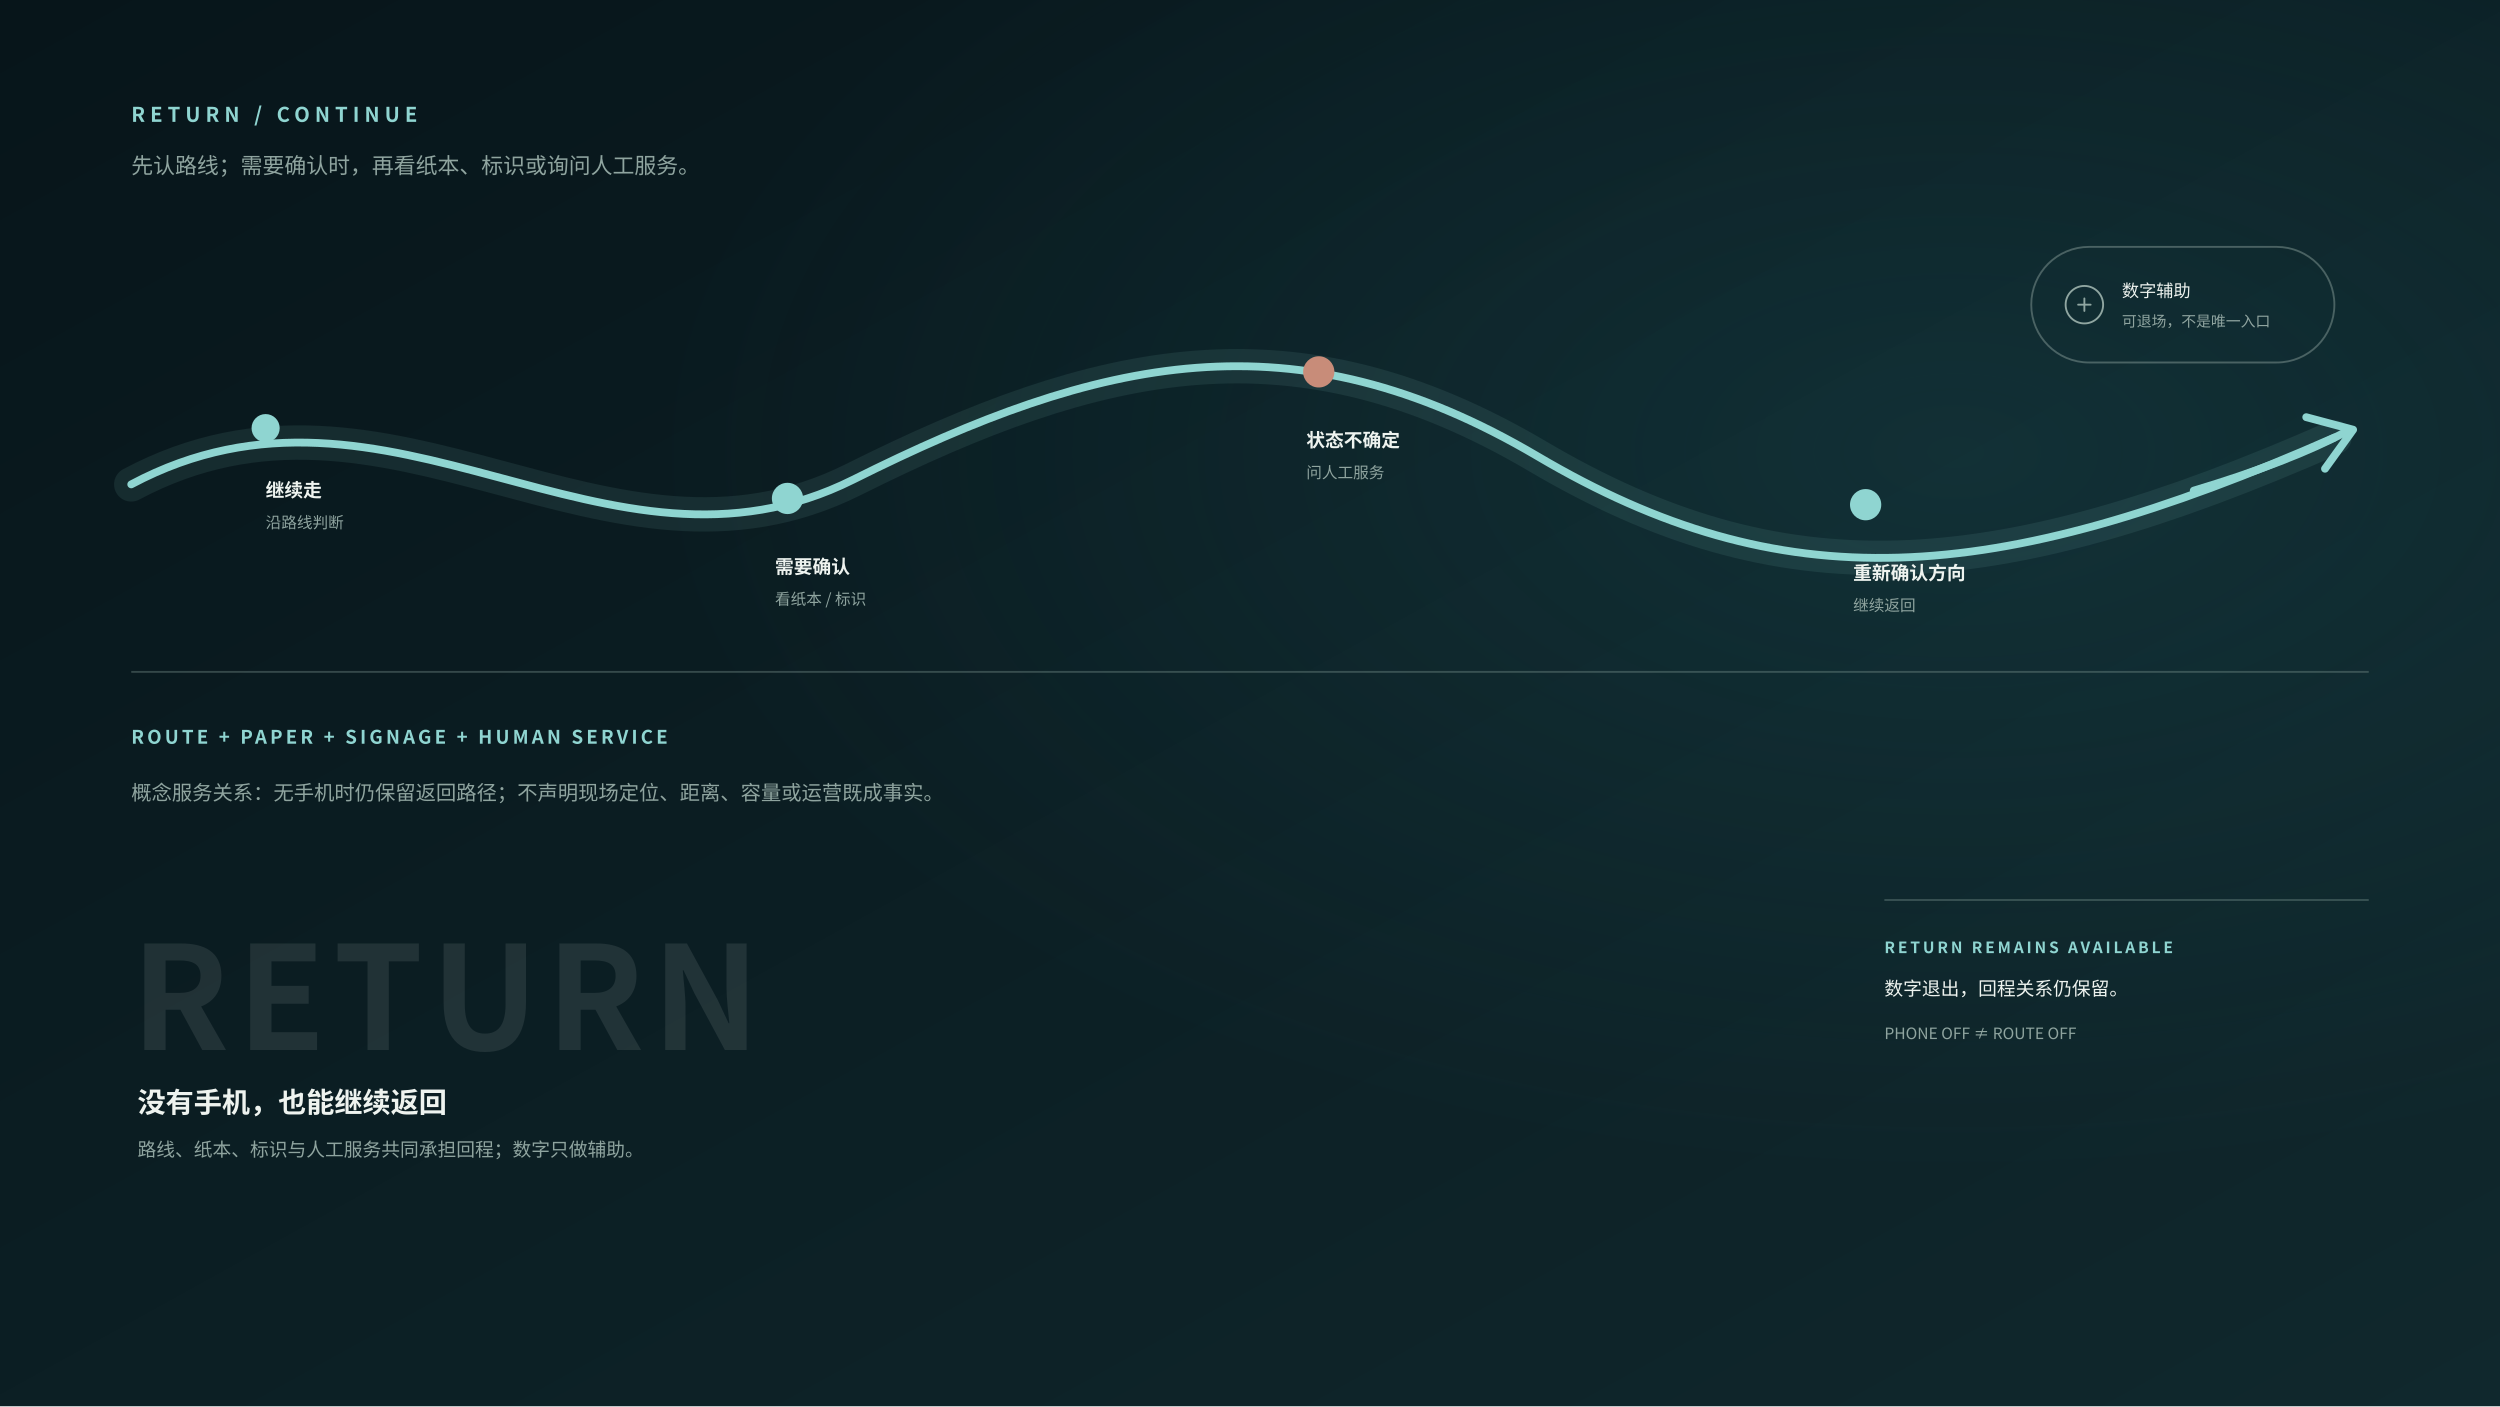
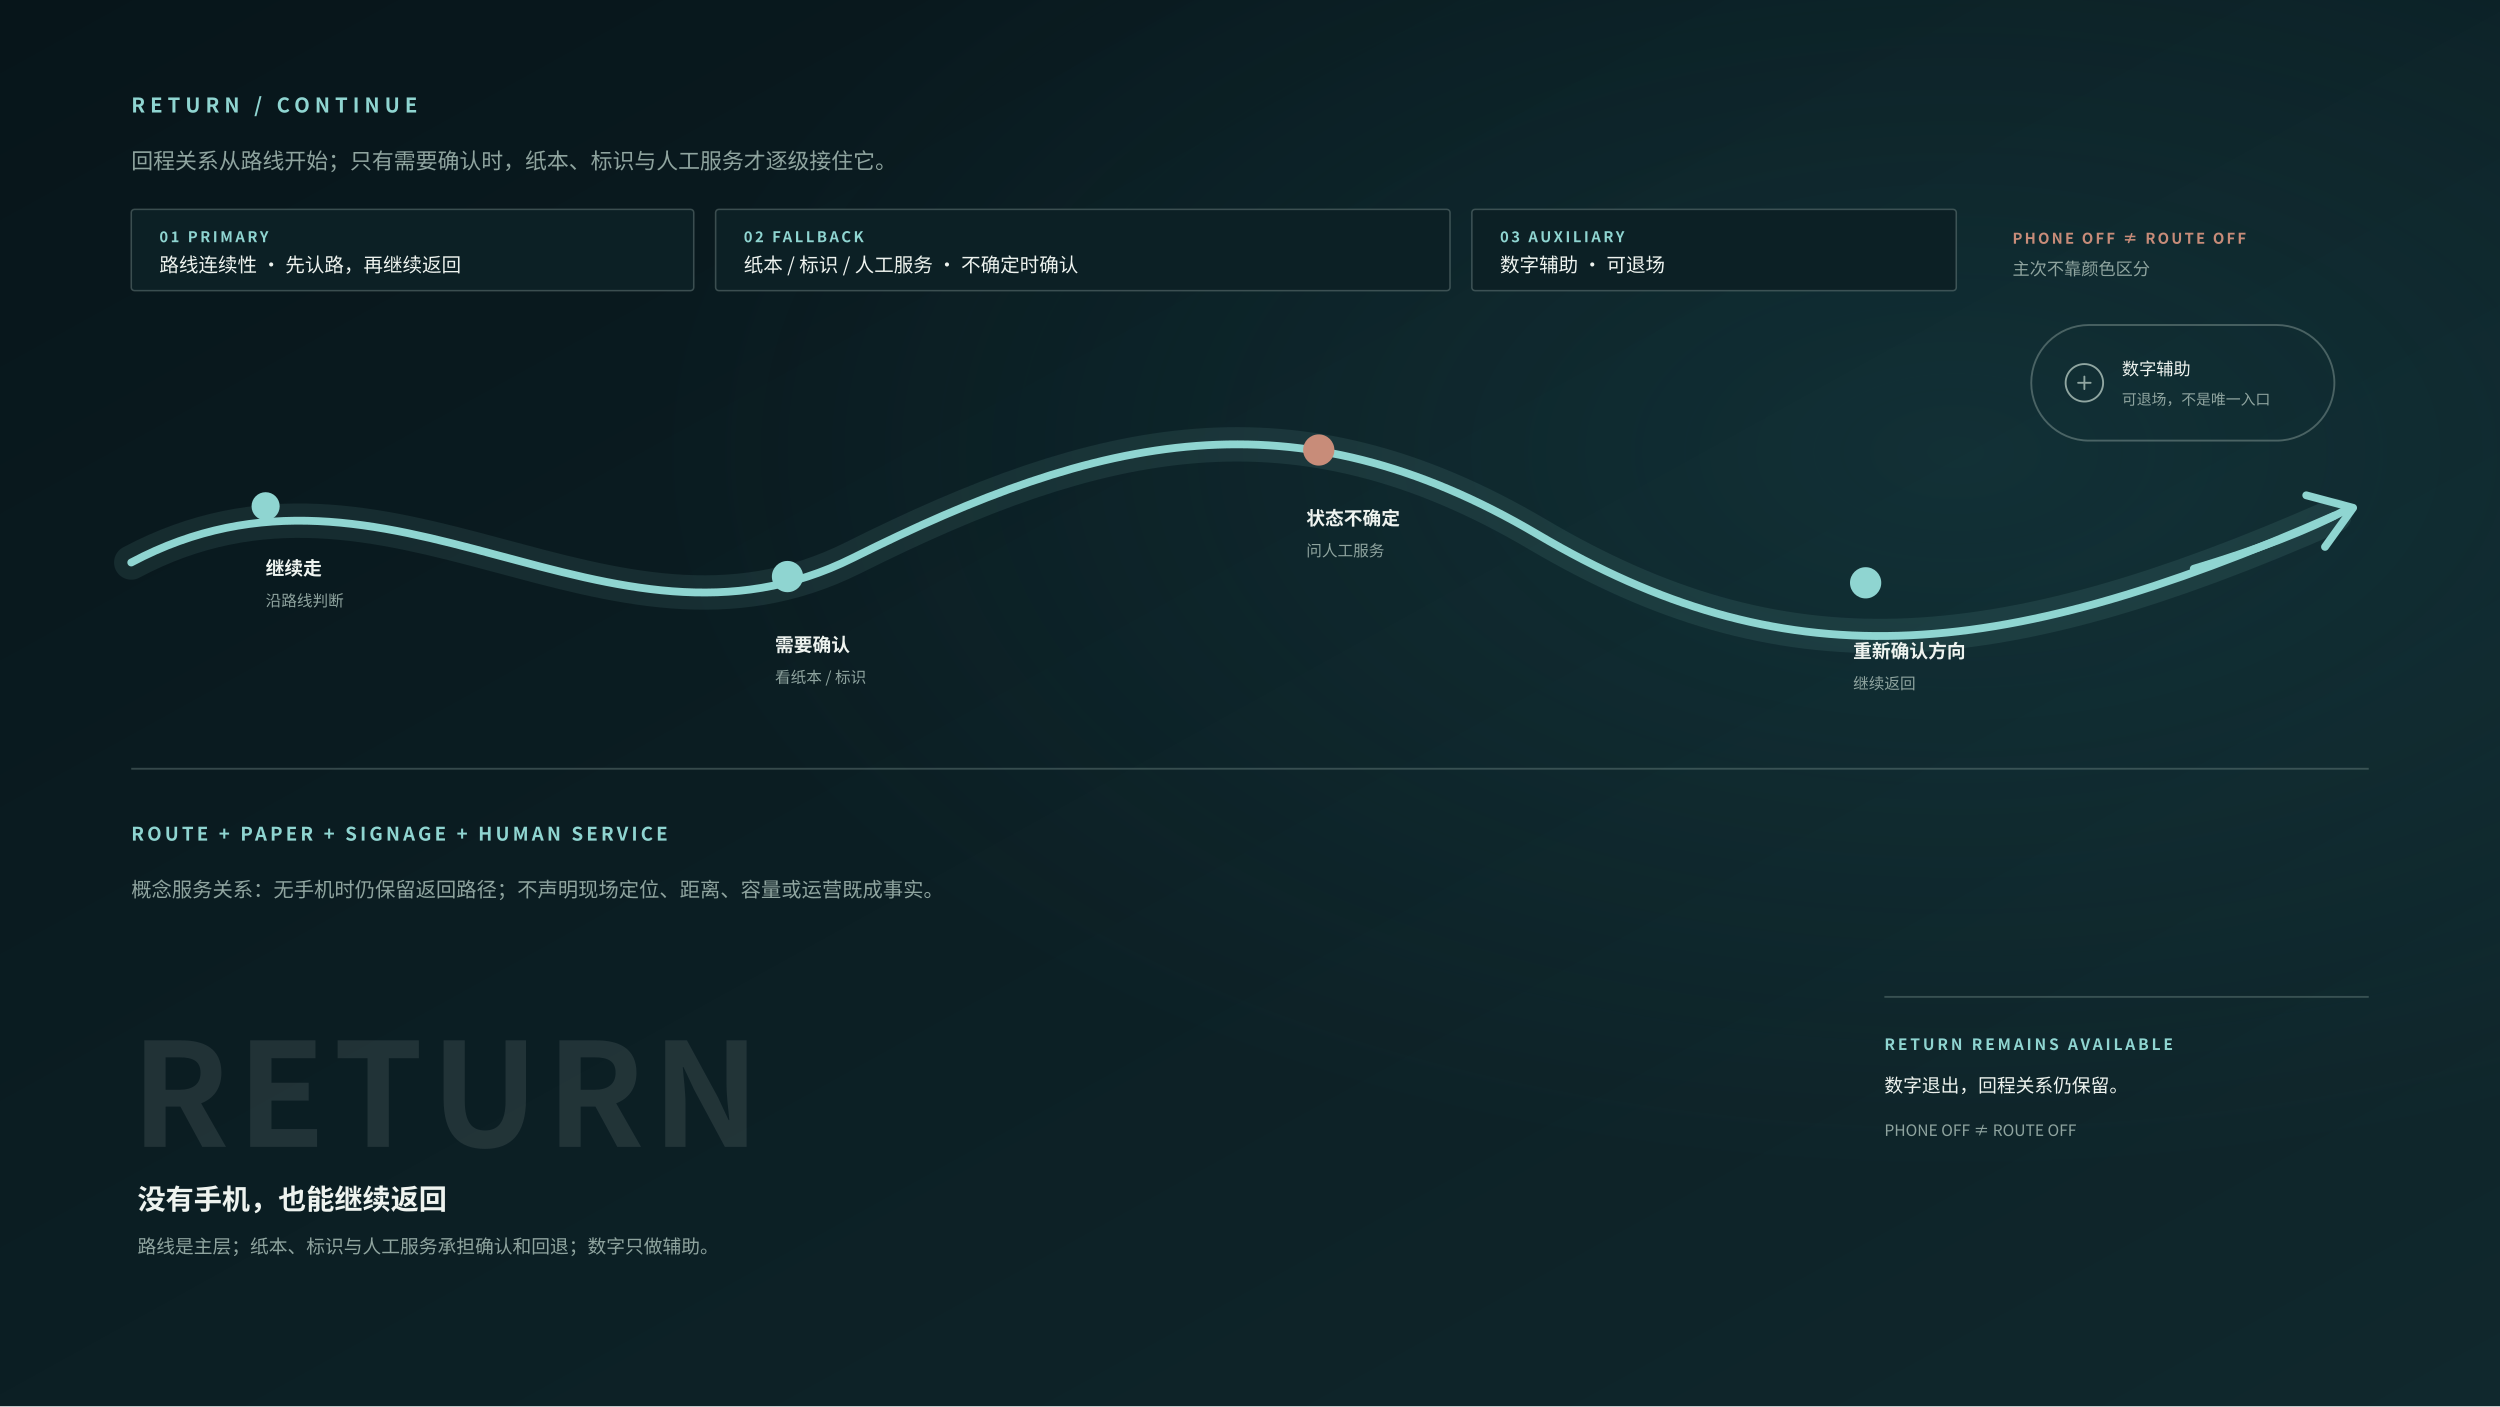
<svg xmlns="http://www.w3.org/2000/svg" width="1600" height="900" viewBox="0 0 1600 900" role="img" aria-labelledby="title desc">
  <defs>
    <style>
    .sans{font-family:"Noto Sans CJK SC","Microsoft YaHei",Arial,sans-serif}
    .paper{fill:#F1EEE5}.soft{fill:#8FA49F}.water{fill:#8FD5D1}.seal{fill:#C88C79}
    .route{fill:none;stroke:#8FD5D1;stroke-width:5;stroke-linecap:round;stroke-linejoin:round}
    .route-soft{fill:none;stroke:#8FD5D1;stroke-width:22;stroke-opacity:.10;stroke-linecap:round;stroke-linejoin:round}
    .hair{fill:none;stroke:#91AAA4;stroke-width:1.2;stroke-opacity:.32}
+     .tier{fill:#0C2025;stroke:#90A6A1;stroke-width:1;stroke-opacity:.36}
  </style>
    <linearGradient id="bg" x1="0" y1="0" x2="1" y2="1">
      <stop offset="0" stop-color="#07151A" />
      <stop offset="1" stop-color="#10282D" />
    </linearGradient>
    <radialGradient id="mist" cx="78%" cy="32%" r="52%">
      <stop offset="0" stop-color="#28737B" stop-opacity=".20" />
      <stop offset="1" stop-color="#28737B" stop-opacity="0" />
    </radialGradient>
  </defs>
  <rect width="1600" height="900" fill="url(#bg)" />
  <rect width="1600" height="900" fill="url(#mist)" />
  <g class="sans">
-     <text x="84" y="78" font-size="13" font-weight="700" letter-spacing="3.2" class="water">RETURN / CONTINUE</text>
-     <text x="84" y="111" font-size="14" class="soft">先认路线；需要确认时，再看纸本、标识或询问人工服务。</text>
+     <text x="84" y="72" font-size="13" font-weight="700" letter-spacing="3.2" class="water">RETURN / CONTINUE</text>
+     <text x="84" y="108" font-size="14" class="soft">回程关系从路线开始；只有需要确认时，纸本、标识与人工服务才逐级接住它。</text>
+     <g transform="translate(84 134)">
+       <rect class="tier" x="0" y="0" width="360" height="52" rx="2" />
+       <text x="18" y="21" font-size="9.5" font-weight="800" letter-spacing="1.6" class="water">01 PRIMARY</text>
+       <text x="18" y="40" font-size="12.5" fill="#EEF3EF">路线连续性 · 先认路，再继续返回</text>
+       <rect class="tier" x="374" y="0" width="470" height="52" rx="2" />
+       <text x="392" y="21" font-size="9.5" font-weight="800" letter-spacing="1.6" class="water">02 FALLBACK</text>
+       <text x="392" y="40" font-size="12.5" fill="#EEF3EF">纸本 / 标识 / 人工服务 · 不确定时确认</text>
+       <rect class="tier" x="858" y="0" width="310" height="52" rx="2" />
+       <text x="876" y="21" font-size="9.5" font-weight="800" letter-spacing="1.6" class="water">03 AUXILIARY</text>
+       <text x="876" y="40" font-size="12.5" fill="#EEF3EF">数字辅助 · 可退场</text>
+       <text x="1204" y="22" font-size="9.5" font-weight="800" letter-spacing="1.4" class="seal">PHONE OFF ≠ ROUTE OFF</text>
+       <text x="1204" y="42" font-size="11" class="soft">主次不靠颜色区分</text>
+     </g>
  </g>
-   <g transform="translate(84 188)">
+   <g transform="translate(84 238)">
    <path d="M0 122 C165 34 304 198 462 119 S744 12 900 104 S1190 189 1410 92" class="route-soft" />
    <path d="M0 122 C165 34 304 198 462 119 S744 12 900 104 S1190 189 1410 92" class="route" />
    <path d="M1320 126 C1360 114 1394 101 1418 88" class="route" />
    <path d="M1392 79 L1422 87 L1404 112" class="route" />
    <g class="sans">
      <g transform="translate(86 86)">
        <circle r="9" fill="#8FD5D1" />
        <text x="0" y="44" font-size="12" font-weight="700" fill="#EEF3EF">继续走</text>
        <text x="0" y="64" font-size="10" class="soft">沿路线判断</text>
      </g>
      <g transform="translate(420 131)">
        <circle r="10" fill="#8FD5D1" />
        <text x="-8" y="48" font-size="12" font-weight="700" fill="#EEF3EF">需要确认</text>
        <text x="-8" y="68" font-size="10" class="soft">看纸本 / 标识</text>
      </g>
      <g transform="translate(760 50)">
        <circle r="10" fill="#C88C79" />
        <text x="-8" y="48" font-size="12" font-weight="700" fill="#EEF3EF">状态不确定</text>
        <text x="-8" y="68" font-size="10" class="soft">问人工服务</text>
      </g>
      <g transform="translate(1110 135)">
        <circle r="10" fill="#8FD5D1" />
        <text x="-8" y="48" font-size="12" font-weight="700" fill="#EEF3EF">重新确认方向</text>
        <text x="-8" y="68" font-size="10" class="soft">继续返回</text>
      </g>
    </g>
    <g transform="translate(1216 -30)" class="sans">
      <rect width="194" height="74" rx="37" fill="none" stroke="#90A6A1" stroke-width="1.2" stroke-opacity=".45" />
      <circle cx="34" cy="37" r="12" fill="none" stroke="#90A6A1" stroke-width="1.2" />
      <path d="M30 37h8M34 33v8" stroke="#90A6A1" stroke-width="1.2" stroke-linecap="round" />
      <text x="58" y="32" font-size="11" fill="#EEF3EF">数字辅助</text>
      <text x="58" y="51" font-size="9.5" class="soft">可退场，不是唯一入口</text>
    </g>
  </g>
-   <g transform="translate(84 430)" class="sans">
+   <g transform="translate(84 492)" class="sans">
    <line x1="0" y1="0" x2="1432" y2="0" class="hair" />
    <text x="0" y="46" font-size="12" font-weight="700" letter-spacing="2" class="water">ROUTE + PAPER + SIGNAGE + HUMAN SERVICE</text>
    <text x="0" y="82" font-size="13" class="soft">概念服务关系：无手机时仍保留返回路径；不声明现场定位、距离、容量或运营既成事实。</text>
    <g transform="translate(0 148)">
      <text x="0" y="94" font-size="92" font-weight="700" letter-spacing="5" fill="#EEF3EF" opacity=".10">RETURN</text>
      <text x="4" y="134" font-size="18" font-weight="700" fill="#EEF3EF">没有手机，也能继续返回</text>
-       <text x="4" y="162" font-size="12" class="soft">路线、纸本、标识与人工服务共同承担回程；数字只做辅助。</text>
+       <text x="4" y="162" font-size="12" class="soft">路线是主层；纸本、标识与人工服务承担确认和回退；数字只做辅助。</text>
    </g>
    <g transform="translate(1122 146)">
      <line x1="0" y1="0" x2="310" y2="0" class="hair" />
      <text x="0" y="34" font-size="10" font-weight="800" letter-spacing="1.8" class="water">RETURN REMAINS AVAILABLE</text>
      <text x="0" y="61" font-size="12" fill="#EEF3EF">数字退出，回程关系仍保留。</text>
      <text x="0" y="89" font-size="10" class="soft">PHONE OFF ≠ ROUTE OFF</text>
    </g>
  </g>
</svg>
